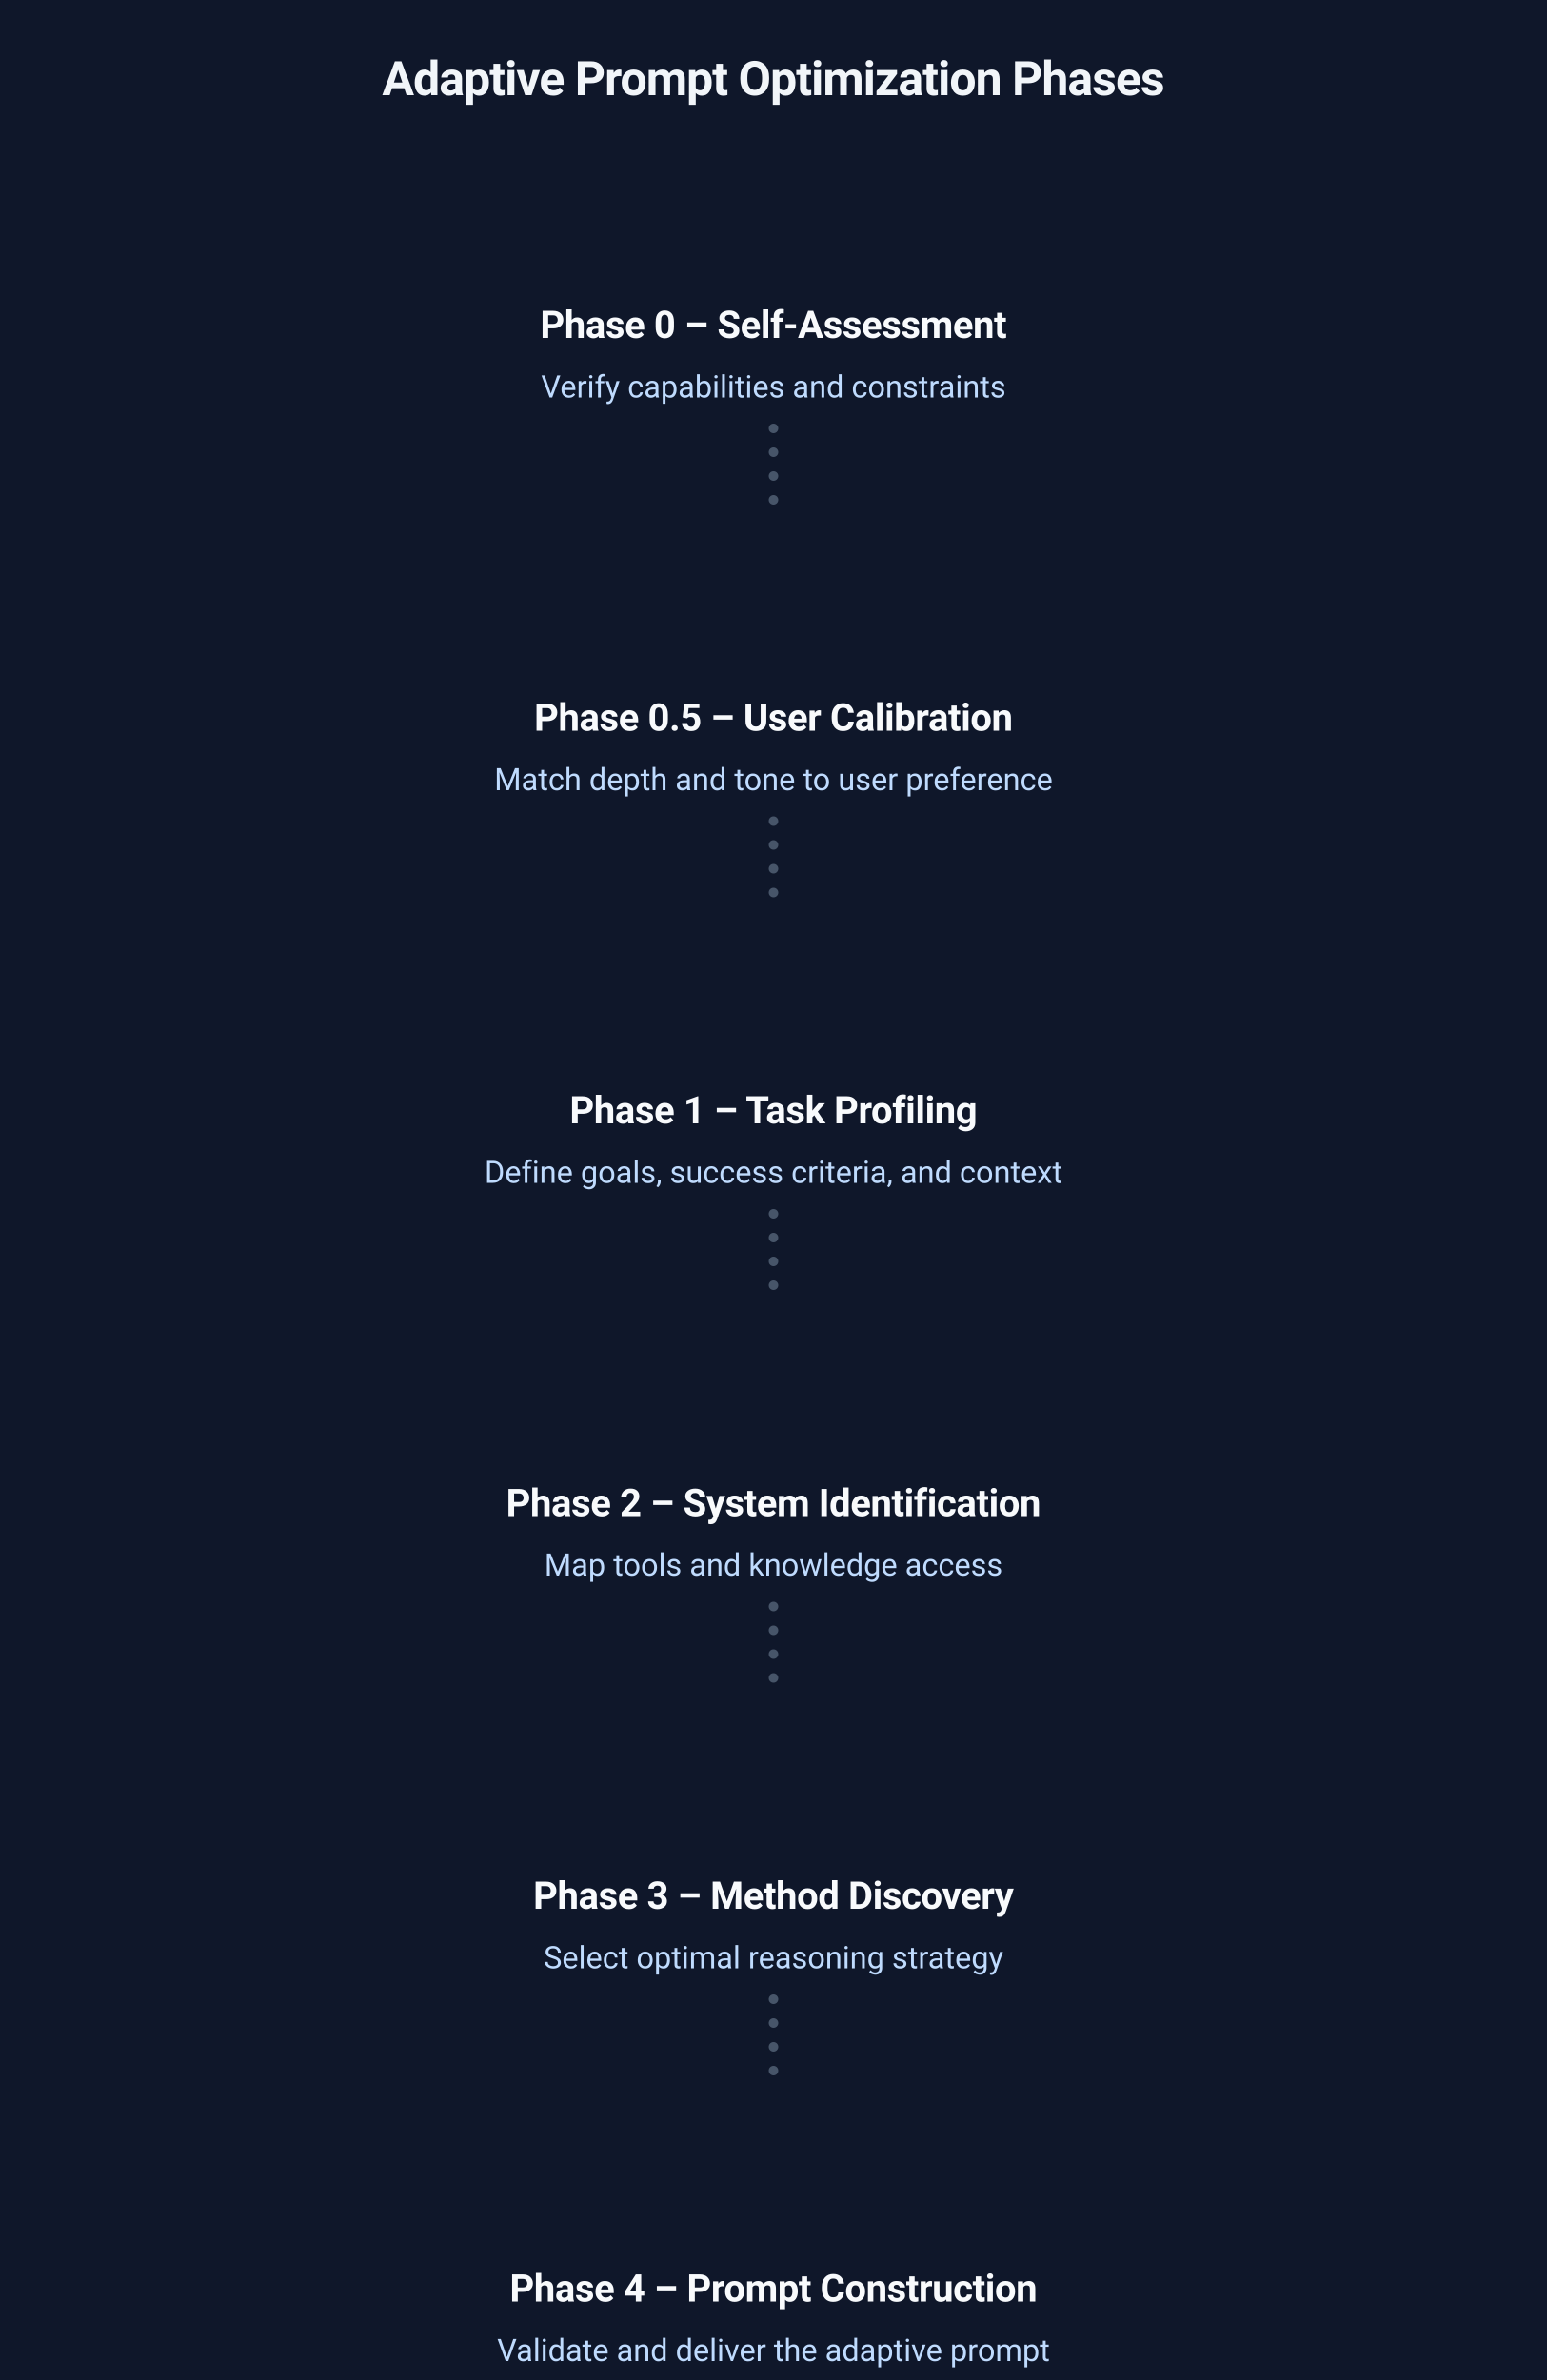
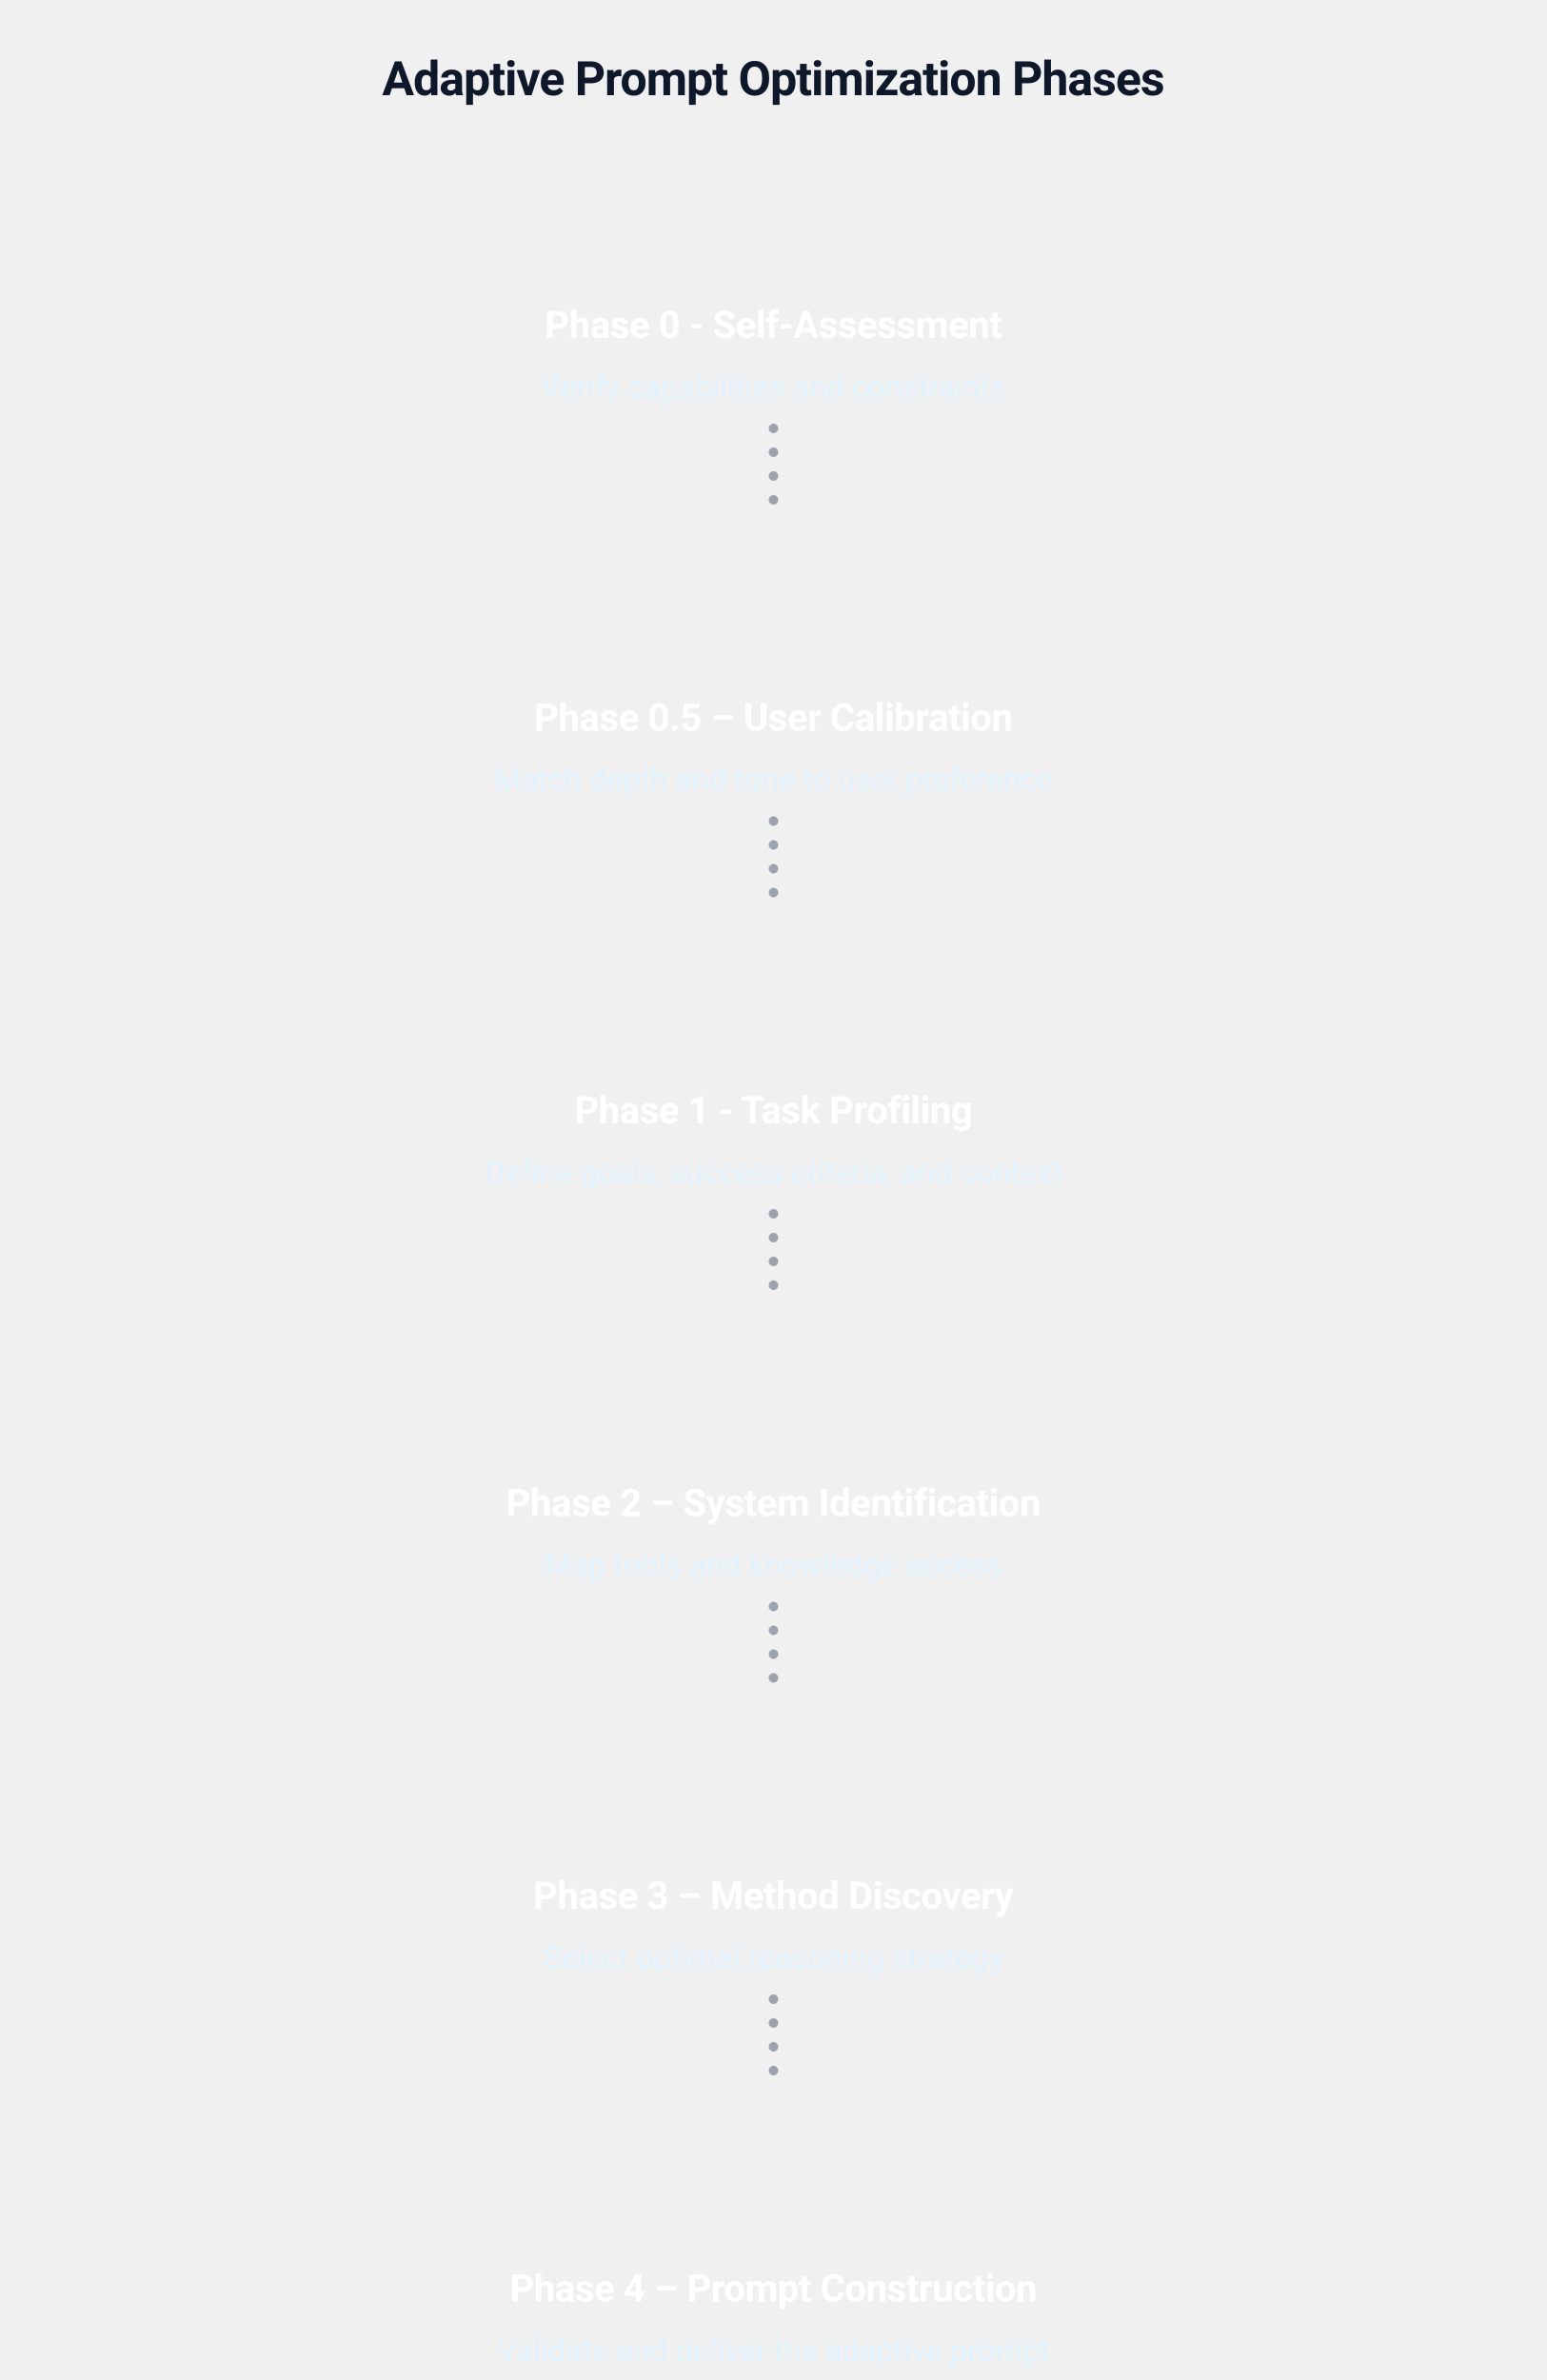
<svg xmlns="http://www.w3.org/2000/svg" width="650" height="1000" viewBox="0 0 650 1000" preserveAspectRatio="xMidYMid meet">
  <defs>
-     <linearGradient id="phaseBlueDark" x1="0%" y1="0%" x2="0%" y2="100%">
-       <stop offset="0%" stop-color="#1E3A8A" stop-opacity="1" />
-       <stop offset="100%" stop-color="#3B82F6" stop-opacity="1" />
+     <linearGradient id="phaseBlueLight" x1="0%" y1="0%" x2="0%" y2="100%">
+       <stop offset="0%" stop-color="#3B82F6" stop-opacity="1" />
+       <stop offset="100%" stop-color="#60A5FA" stop-opacity="1" />
    </linearGradient>
-     <filter id="shadowDark" x="-2" y="-2" width="104%" height="104%">
-       <feDropShadow dx="0" dy="1" stdDeviation="2" flood-opacity="0.15" flood-color="#000" />
-     </filter>
-     <filter id="glowDark" height="130%" width="130%">
-       <feGaussianBlur stdDeviation="1" result="coloredBlur" />
-       <feMerge>
-         <feMergeNode in="coloredBlur" />
-         <feMergeNode in="SourceGraphic" />
-       </feMerge>
+     <filter id="shadowLight" x="-2" y="-2" width="104%" height="104%">
+       <feDropShadow dx="0" dy="1" stdDeviation="2" flood-opacity="0.1" flood-color="#000" />
    </filter>
  </defs>
-   <rect width="100%" height="100%" fill="#0F172A" />
-   <text x="325" y="40" text-anchor="middle" font-family="system-ui, -apple-system, BlinkMacSystemFont, 'Segoe UI', Roboto, sans-serif" font-weight="600" font-size="20" fill="#F1F5F9" letter-spacing="-0.02em" font-kerning="auto">
-     Adaptive Prompt Optimization Phases
-   </text>
+   <text x="325" y="40" text-anchor="middle" font-family="system-ui, -apple-system, BlinkMacSystemFont, 'Segoe UI', Roboto, sans-serif" font-weight="600" font-size="20" fill="#0F172A" letter-spacing="-0.02em" font-kerning="auto">Adaptive Prompt Optimization Phases</text>
  <g transform="translate(30, 60)">
-     <rect width="590" height="105" rx="12" fill="url(#phaseBlueDark)" filter="url(#shadowDark)" />
-     <text x="295" y="82" text-anchor="middle" font-family="system-ui, -apple-system, BlinkMacSystemFont, 'Segoe UI', Roboto, sans-serif" font-weight="600" font-size="16" fill="#F8FAFC" letter-spacing="-0.01em" font-kerning="auto">Phase 0 – Self-Assessment</text>
-     <text x="295" y="107" text-anchor="middle" font-family="system-ui, -apple-system, BlinkMacSystemFont, 'Segoe UI', Roboto, sans-serif" font-weight="400" font-size="13" fill="#BFDBFE" letter-spacing="0" font-kerning="auto">Verify capabilities and constraints</text>
+     <rect width="590" height="105" rx="12" fill="url(#phaseBlueLight)" filter="url(#shadowLight)" />
+     <text x="295" y="82" text-anchor="middle" font-family="system-ui, -apple-system, BlinkMacSystemFont, 'Segoe UI', Roboto, sans-serif" font-weight="600" font-size="16" fill="#FFFFFF" letter-spacing="-0.01em">Phase 0 - Self-Assessment</text>
+     <text x="295" y="107" text-anchor="middle" font-family="system-ui, -apple-system, BlinkMacSystemFont, 'Segoe UI', Roboto, sans-serif" font-weight="400" font-size="13" fill="#E0F2FE">Verify capabilities and constraints</text>
  </g>
-   <circle cx="325" cy="180" r="2" fill="#475569" />
-   <circle cx="325" cy="190" r="2" fill="#475569" />
-   <circle cx="325" cy="200" r="2" fill="#475569" />
-   <circle cx="325" cy="210" r="2" fill="#475569" />
+   <circle cx="325" cy="180" r="2" fill="#9CA3AF" />
+   <circle cx="325" cy="190" r="2" fill="#9CA3AF" />
+   <circle cx="325" cy="200" r="2" fill="#9CA3AF" />
+   <circle cx="325" cy="210" r="2" fill="#9CA3AF" />
  <g transform="translate(30, 225)">
-     <rect width="590" height="105" rx="12" fill="url(#phaseBlueDark)" filter="url(#shadowDark)" />
-     <text x="295" y="82" text-anchor="middle" font-family="system-ui, -apple-system, BlinkMacSystemFont, 'Segoe UI', Roboto, sans-serif" font-weight="600" font-size="16" fill="#F8FAFC" letter-spacing="-0.01em" font-kerning="auto">Phase 0.5 – User Calibration</text>
-     <text x="295" y="107" text-anchor="middle" font-family="system-ui, -apple-system, BlinkMacSystemFont, 'Segoe UI', Roboto, sans-serif" font-weight="400" font-size="13" fill="#BFDBFE" letter-spacing="0" font-kerning="auto">Match depth and tone to user preference</text>
+     <rect width="590" height="105" rx="12" fill="url(#phaseBlueLight)" filter="url(#shadowLight)" />
+     <text x="295" y="82" text-anchor="middle" font-family="system-ui, -apple-system, BlinkMacSystemFont, 'Segoe UI', Roboto, sans-serif" font-weight="600" font-size="16" fill="#FFFFFF" letter-spacing="-0.01em">Phase 0.5 – User Calibration</text>
+     <text x="295" y="107" text-anchor="middle" font-family="system-ui, -apple-system, BlinkMacSystemFont, 'Segoe UI', Roboto, sans-serif" font-weight="400" font-size="13" fill="#E0F2FE">Match depth and tone to user preference</text>
  </g>
-   <circle cx="325" cy="345" r="2" fill="#475569" />
-   <circle cx="325" cy="355" r="2" fill="#475569" />
-   <circle cx="325" cy="365" r="2" fill="#475569" />
-   <circle cx="325" cy="375" r="2" fill="#475569" />
+   <circle cx="325" cy="345" r="2" fill="#9CA3AF" />
+   <circle cx="325" cy="355" r="2" fill="#9CA3AF" />
+   <circle cx="325" cy="365" r="2" fill="#9CA3AF" />
+   <circle cx="325" cy="375" r="2" fill="#9CA3AF" />
  <g transform="translate(30, 390)">
-     <rect width="590" height="105" rx="12" fill="url(#phaseBlueDark)" filter="url(#shadowDark)" />
-     <text x="295" y="82" text-anchor="middle" font-family="system-ui, -apple-system, BlinkMacSystemFont, 'Segoe UI', Roboto, sans-serif" font-weight="600" font-size="16" fill="#F8FAFC" letter-spacing="-0.01em" font-kerning="auto">Phase 1 – Task Profiling</text>
-     <text x="295" y="107" text-anchor="middle" font-family="system-ui, -apple-system, BlinkMacSystemFont, 'Segoe UI', Roboto, sans-serif" font-weight="400" font-size="13" fill="#BFDBFE" letter-spacing="0" font-kerning="auto">Define goals, success criteria, and context</text>
+     <rect width="590" height="105" rx="12" fill="url(#phaseBlueLight)" filter="url(#shadowLight)" />
+     <text x="295" y="82" text-anchor="middle" font-family="system-ui, -apple-system, BlinkMacSystemFont, 'Segoe UI', Roboto, sans-serif" font-weight="600" font-size="16" fill="#FFFFFF" letter-spacing="-0.01em">Phase 1 - Task Profiling</text>
+     <text x="295" y="107" text-anchor="middle" font-family="system-ui, -apple-system, BlinkMacSystemFont, 'Segoe UI', Roboto, sans-serif" font-weight="400" font-size="13" fill="#E0F2FE">Define goals, success criteria, and context</text>
  </g>
-   <circle cx="325" cy="510" r="2" fill="#475569" />
-   <circle cx="325" cy="520" r="2" fill="#475569" />
-   <circle cx="325" cy="530" r="2" fill="#475569" />
-   <circle cx="325" cy="540" r="2" fill="#475569" />
+   <circle cx="325" cy="510" r="2" fill="#9CA3AF" />
+   <circle cx="325" cy="520" r="2" fill="#9CA3AF" />
+   <circle cx="325" cy="530" r="2" fill="#9CA3AF" />
+   <circle cx="325" cy="540" r="2" fill="#9CA3AF" />
  <g transform="translate(30, 555)">
-     <rect width="590" height="105" rx="12" fill="url(#phaseBlueDark)" filter="url(#shadowDark)" />
-     <text x="295" y="82" text-anchor="middle" font-family="system-ui, -apple-system, BlinkMacSystemFont, 'Segoe UI', Roboto, sans-serif" font-weight="600" font-size="16" fill="#F8FAFC" letter-spacing="-0.01em" font-kerning="auto">Phase 2 – System Identification</text>
-     <text x="295" y="107" text-anchor="middle" font-family="system-ui, -apple-system, BlinkMacSystemFont, 'Segoe UI', Roboto, sans-serif" font-weight="400" font-size="13" fill="#BFDBFE" letter-spacing="0" font-kerning="auto">Map tools and knowledge access</text>
+     <rect width="590" height="105" rx="12" fill="url(#phaseBlueLight)" filter="url(#shadowLight)" />
+     <text x="295" y="82" text-anchor="middle" font-family="system-ui, -apple-system, BlinkMacSystemFont, 'Segoe UI', Roboto, sans-serif" font-weight="600" font-size="16" fill="#FFFFFF" letter-spacing="-0.01em">Phase 2 – System Identification</text>
+     <text x="295" y="107" text-anchor="middle" font-family="system-ui, -apple-system, BlinkMacSystemFont, 'Segoe UI', Roboto, sans-serif" font-weight="400" font-size="13" fill="#E0F2FE">Map tools and knowledge access</text>
  </g>
-   <circle cx="325" cy="675" r="2" fill="#475569" />
-   <circle cx="325" cy="685" r="2" fill="#475569" />
-   <circle cx="325" cy="695" r="2" fill="#475569" />
-   <circle cx="325" cy="705" r="2" fill="#475569" />
+   <circle cx="325" cy="675" r="2" fill="#9CA3AF" />
+   <circle cx="325" cy="685" r="2" fill="#9CA3AF" />
+   <circle cx="325" cy="695" r="2" fill="#9CA3AF" />
+   <circle cx="325" cy="705" r="2" fill="#9CA3AF" />
  <g transform="translate(30, 720)">
-     <rect width="590" height="105" rx="12" fill="url(#phaseBlueDark)" filter="url(#shadowDark)" />
-     <text x="295" y="82" text-anchor="middle" font-family="system-ui, -apple-system, BlinkMacSystemFont, 'Segoe UI', Roboto, sans-serif" font-weight="600" font-size="16" fill="#F8FAFC" letter-spacing="-0.01em" font-kerning="auto">Phase 3 – Method Discovery</text>
-     <text x="295" y="107" text-anchor="middle" font-family="system-ui, -apple-system, BlinkMacSystemFont, 'Segoe UI', Roboto, sans-serif" font-weight="400" font-size="13" fill="#BFDBFE" letter-spacing="0" font-kerning="auto">Select optimal reasoning strategy</text>
+     <rect width="590" height="105" rx="12" fill="url(#phaseBlueLight)" filter="url(#shadowLight)" />
+     <text x="295" y="82" text-anchor="middle" font-family="system-ui, -apple-system, BlinkMacSystemFont, 'Segoe UI', Roboto, sans-serif" font-weight="600" font-size="16" fill="#FFFFFF" letter-spacing="-0.01em">Phase 3 – Method Discovery</text>
+     <text x="295" y="107" text-anchor="middle" font-family="system-ui, -apple-system, BlinkMacSystemFont, 'Segoe UI', Roboto, sans-serif" font-weight="400" font-size="13" fill="#E0F2FE">Select optimal reasoning strategy</text>
  </g>
-   <circle cx="325" cy="840" r="2" fill="#475569" />
-   <circle cx="325" cy="850" r="2" fill="#475569" />
-   <circle cx="325" cy="860" r="2" fill="#475569" />
-   <circle cx="325" cy="870" r="2" fill="#475569" />
+   <circle cx="325" cy="840" r="2" fill="#9CA3AF" />
+   <circle cx="325" cy="850" r="2" fill="#9CA3AF" />
+   <circle cx="325" cy="860" r="2" fill="#9CA3AF" />
+   <circle cx="325" cy="870" r="2" fill="#9CA3AF" />
  <g transform="translate(30, 885)">
-     <rect width="590" height="105" rx="12" fill="url(#phaseBlueDark)" filter="url(#shadowDark)" />
-     <text x="295" y="82" text-anchor="middle" font-family="system-ui, -apple-system, BlinkMacSystemFont, 'Segoe UI', Roboto, sans-serif" font-weight="600" font-size="16" fill="#F8FAFC" letter-spacing="-0.01em" font-kerning="auto">Phase 4 – Prompt Construction</text>
-     <text x="295" y="107" text-anchor="middle" font-family="system-ui, -apple-system, BlinkMacSystemFont, 'Segoe UI', Roboto, sans-serif" font-weight="400" font-size="13" fill="#BFDBFE" letter-spacing="0" font-kerning="auto">Validate and deliver the adaptive prompt</text>
+     <rect width="590" height="105" rx="12" fill="url(#phaseBlueLight)" filter="url(#shadowLight)" />
+     <text x="295" y="82" text-anchor="middle" font-family="system-ui, -apple-system, BlinkMacSystemFont, 'Segoe UI', Roboto, sans-serif" font-weight="600" font-size="16" fill="#FFFFFF" letter-spacing="-0.01em">Phase 4 – Prompt Construction</text>
+     <text x="295" y="107" text-anchor="middle" font-family="system-ui, -apple-system, BlinkMacSystemFont, 'Segoe UI', Roboto, sans-serif" font-weight="400" font-size="13" fill="#E0F2FE">Validate and deliver the adaptive prompt</text>
  </g>
</svg>
